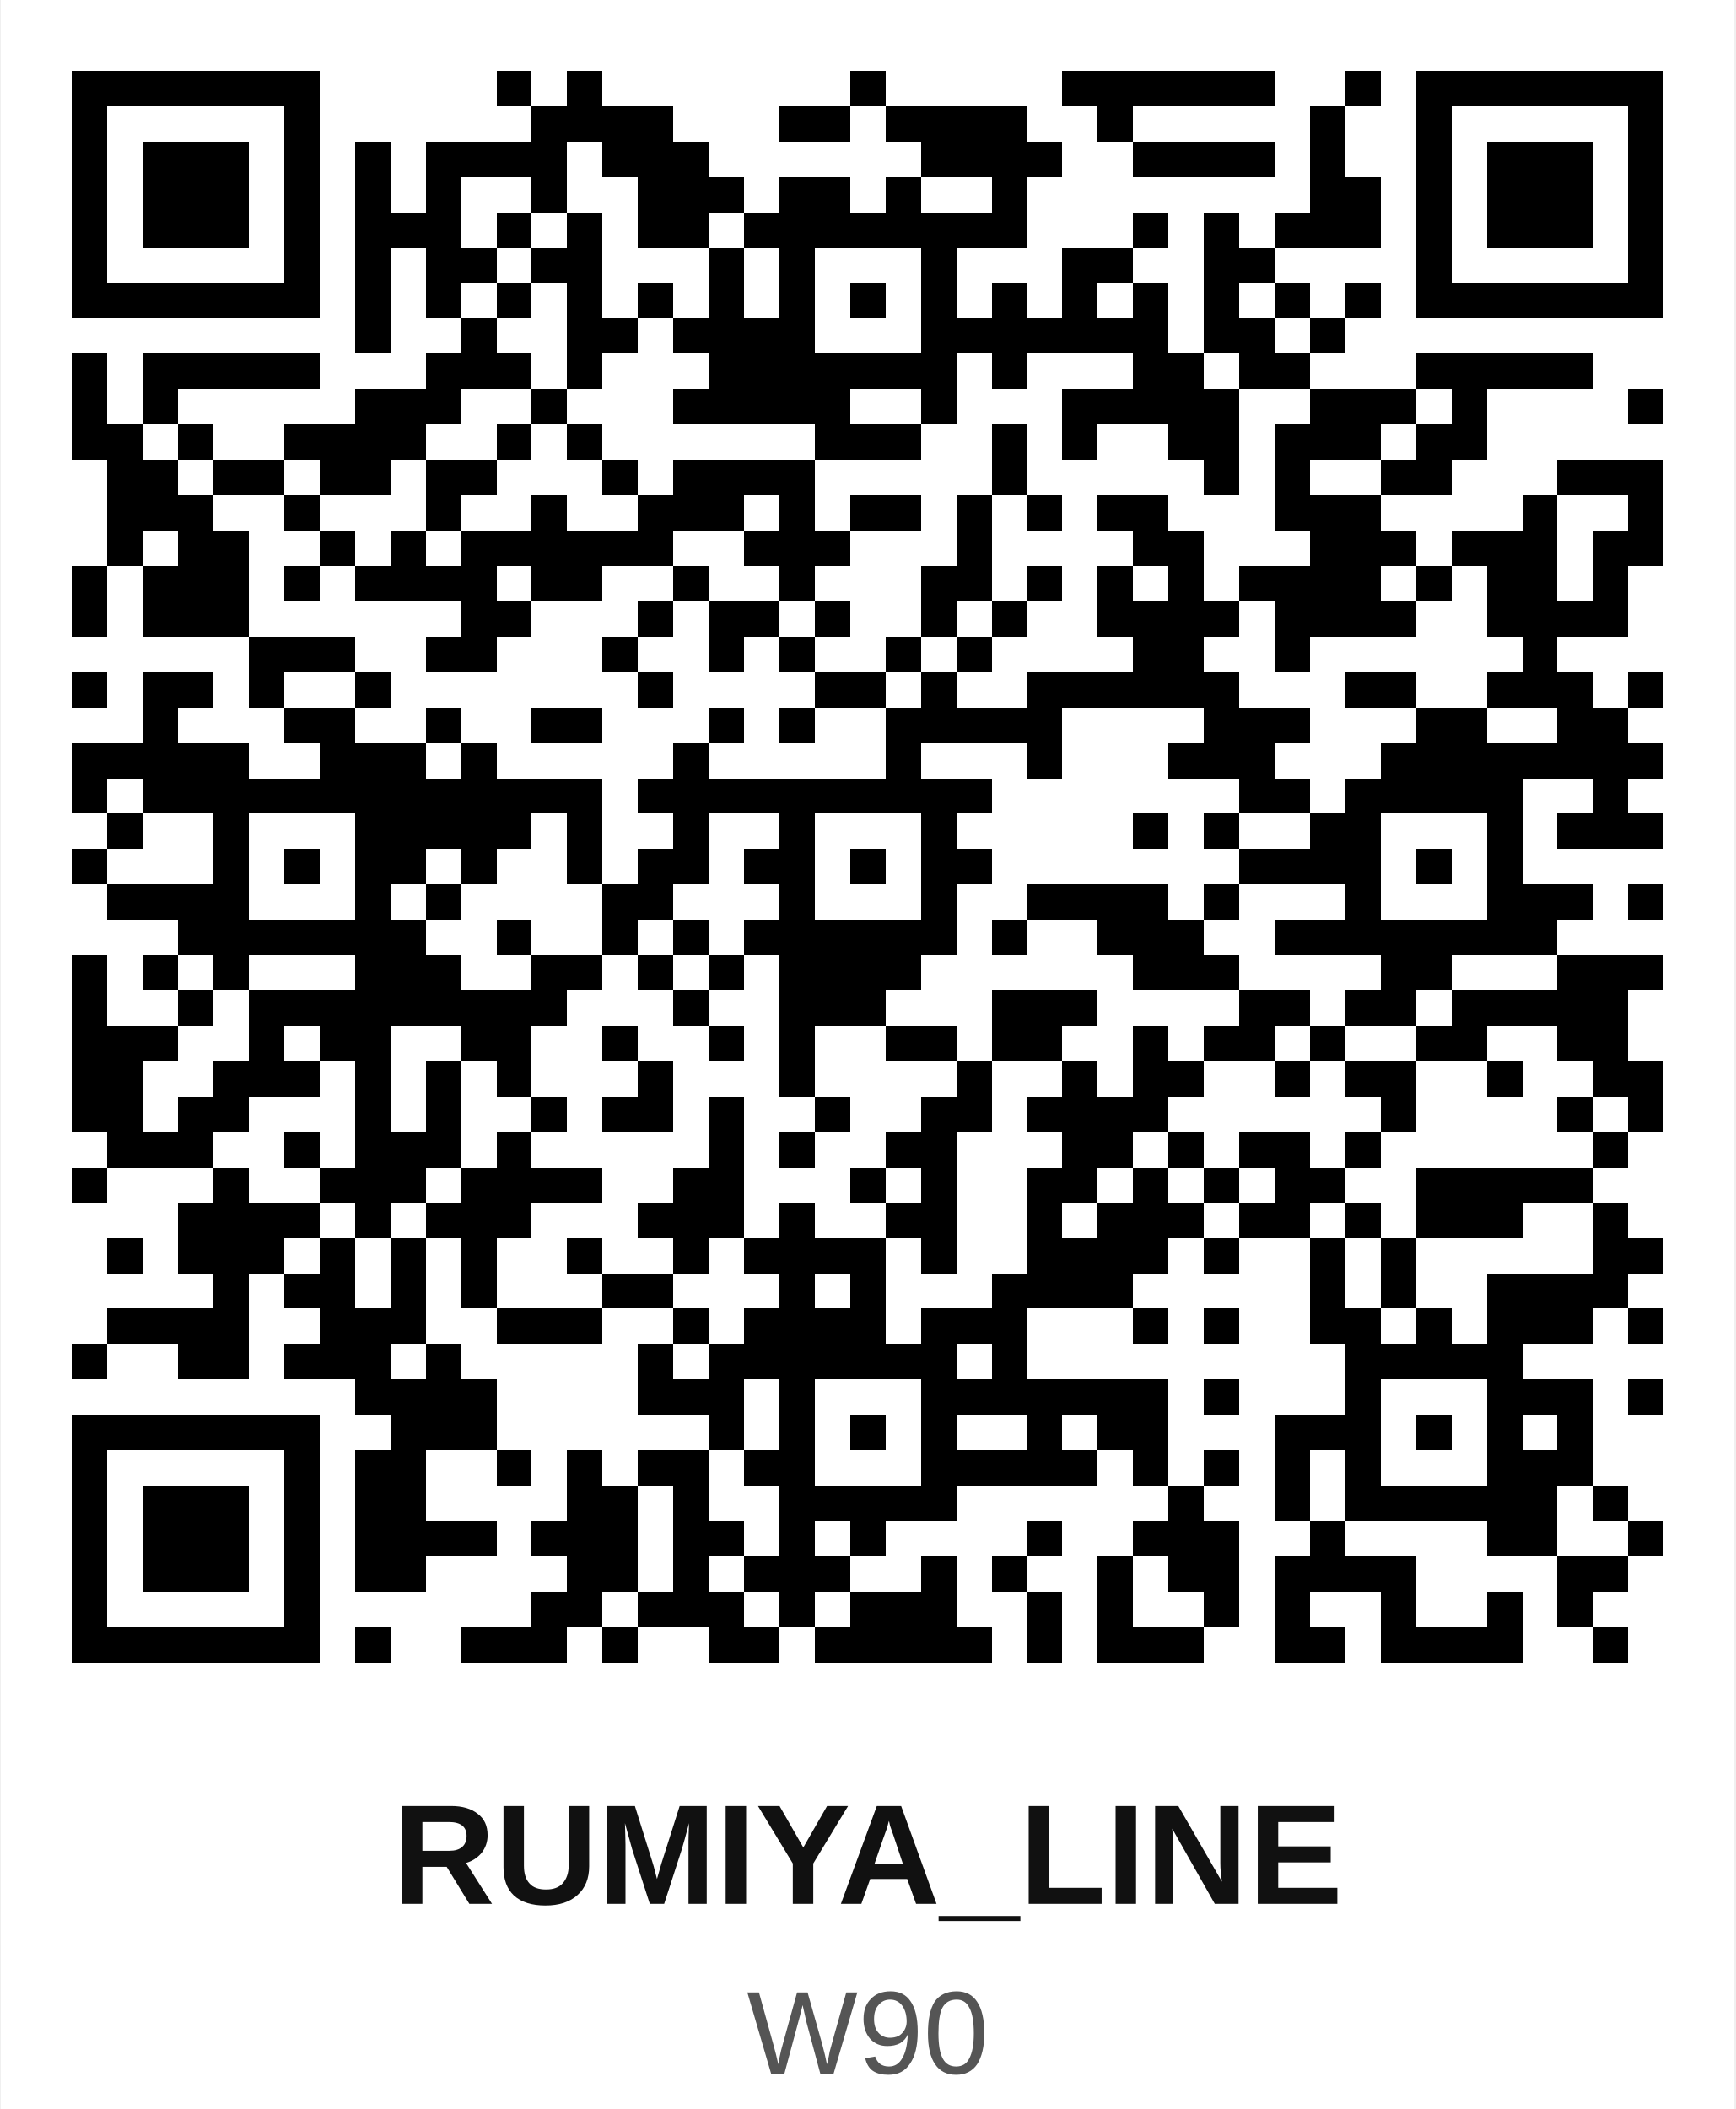
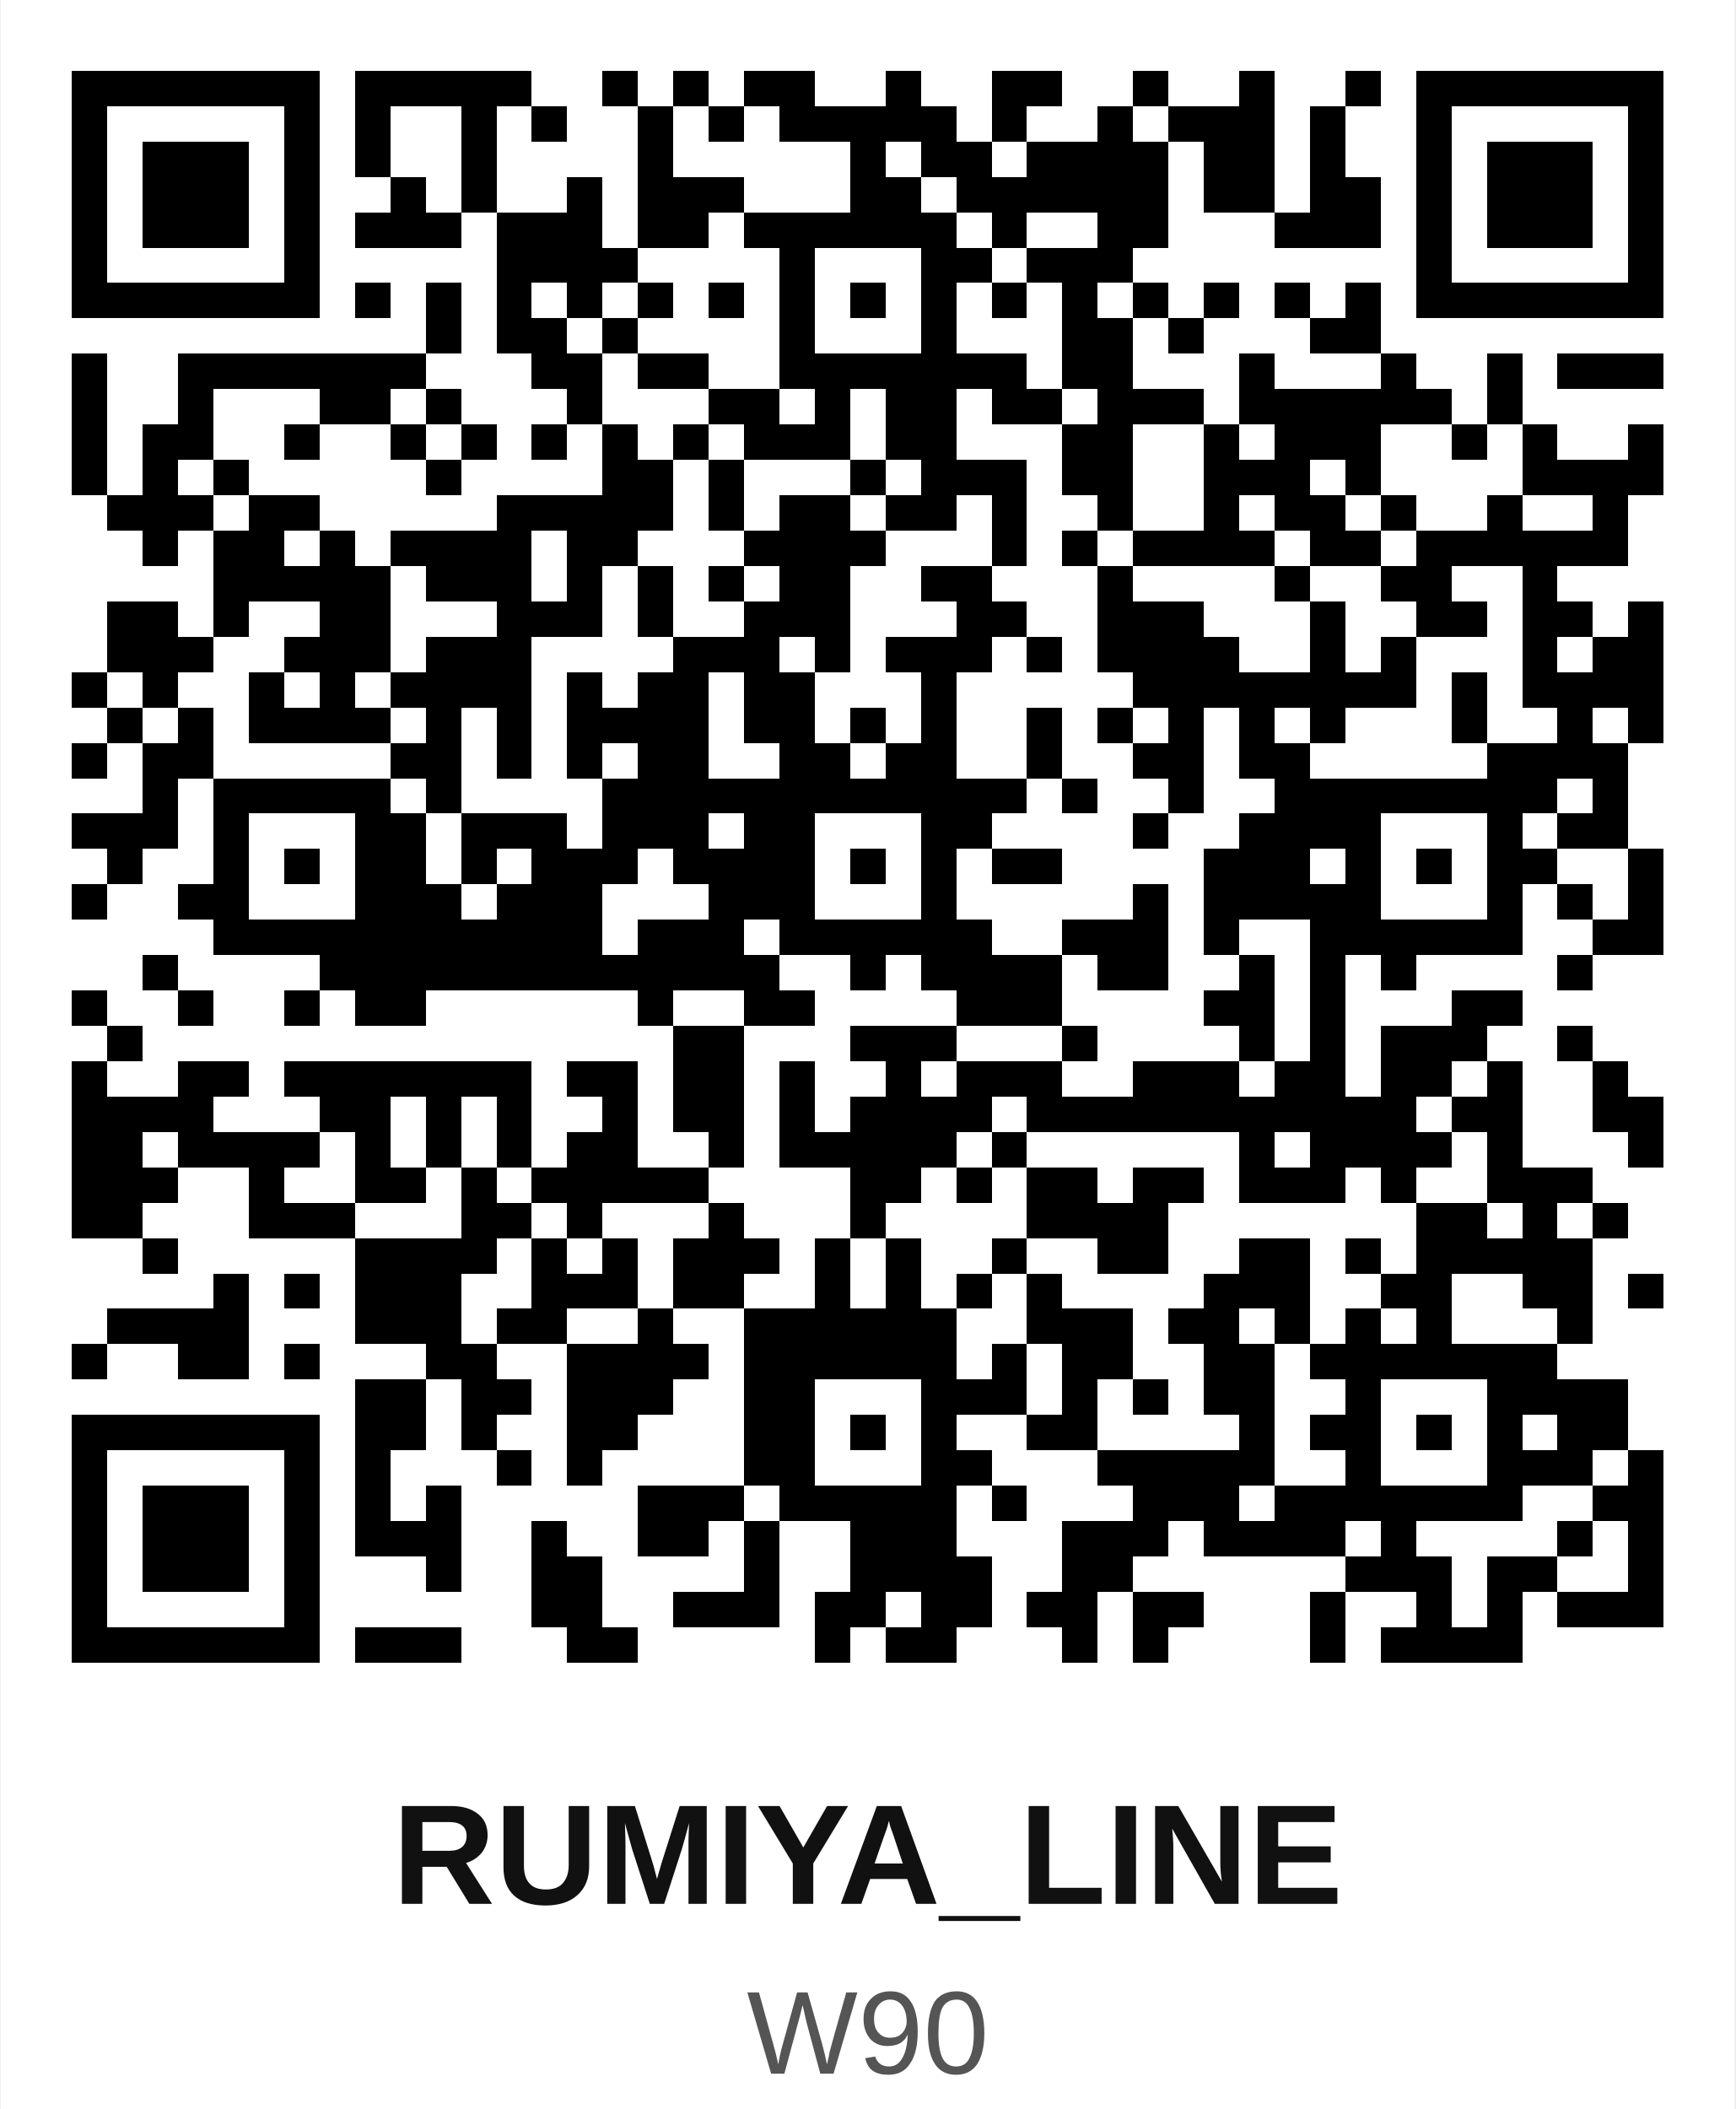
<svg xmlns="http://www.w3.org/2000/svg" width="200" height="243" viewBox="0 0 49.00 59.62" shape-rendering="crispEdges">
  <path fill="#ffffff" d="M0 0h49v49H0z" />
-   <path stroke="#000000" d="M2 2.5h7m5 0h1m1 0h1m7 0h1m5 0h6m2 0h1m1 0h7M2 3.5h1m5 0h1m6 0h4m3 0h2m1 0h4m2 0h1m5 0h1m2 0h1m5 0h1M2 4.5h1m1 0h3m1 0h1m1 0h1m1 0h4m1 0h3m6 0h4m2 0h4m1 0h1m2 0h1m1 0h3m1 0h1M2 5.5h1m1 0h3m1 0h1m1 0h1m1 0h1m2 0h1m2 0h3m1 0h2m1 0h1m2 0h1m8 0h2m1 0h1m1 0h3m1 0h1M2 6.5h1m1 0h3m1 0h1m1 0h3m1 0h1m1 0h1m1 0h2m1 0h8m3 0h1m1 0h1m1 0h3m1 0h1m1 0h3m1 0h1M2 7.5h1m5 0h1m1 0h1m1 0h2m1 0h2m3 0h1m1 0h1m3 0h1m3 0h2m2 0h2m4 0h1m5 0h1M2 8.5h7m1 0h1m1 0h1m1 0h1m1 0h1m1 0h1m1 0h1m1 0h1m1 0h1m1 0h1m1 0h1m1 0h1m1 0h1m1 0h1m1 0h1m1 0h1m1 0h7M10 9.5h1m2 0h1m2 0h2m1 0h4m3 0h7m1 0h2m1 0h1M2 10.5h1m1 0h5m3 0h3m1 0h1m3 0h7m1 0h1m3 0h2m1 0h2m3 0h5M2 11.5h1m1 0h1m5 0h3m2 0h1m3 0h5m2 0h1m3 0h5m2 0h3m1 0h1m4 0h1M2 12.5h2m1 0h1m2 0h4m2 0h1m1 0h1m6 0h3m2 0h1m1 0h1m2 0h2m1 0h3m1 0h2M3 13.5h2m1 0h2m1 0h2m1 0h2m3 0h1m1 0h4m5 0h1m5 0h1m1 0h1m2 0h2m3 0h3M3 14.5h3m2 0h1m3 0h1m2 0h1m2 0h3m1 0h1m1 0h2m1 0h1m1 0h1m1 0h2m3 0h3m4 0h1m2 0h1M3 15.5h1m1 0h2m2 0h1m1 0h1m1 0h6m2 0h3m3 0h1m4 0h2m3 0h3m1 0h3m1 0h2M2 16.5h1m1 0h3m1 0h1m1 0h4m1 0h2m2 0h1m2 0h1m3 0h2m1 0h1m1 0h1m1 0h1m1 0h4m1 0h1m1 0h2m1 0h1M2 17.5h1m1 0h3m6 0h2m3 0h1m1 0h2m1 0h1m2 0h1m1 0h1m2 0h4m1 0h4m2 0h4M7 18.5h3m2 0h2m3 0h1m2 0h1m1 0h1m2 0h1m1 0h1m4 0h2m2 0h1m6 0h1M2 19.5h1m1 0h2m1 0h1m2 0h1m7 0h1m4 0h2m1 0h1m2 0h6m3 0h2m2 0h3m1 0h1M4 20.5h1m3 0h2m2 0h1m2 0h2m3 0h1m1 0h1m2 0h5m4 0h3m3 0h2m2 0h2M2 21.5h5m2 0h3m1 0h1m5 0h1m5 0h1m3 0h1m3 0h3m3 0h8M2 22.5h1m1 0h13m1 0h10m7 0h2m1 0h5m2 0h1M3 23.5h1m2 0h1m3 0h5m1 0h1m2 0h1m2 0h1m3 0h1m5 0h1m1 0h1m2 0h2m3 0h1m1 0h3M2 24.5h1m3 0h1m1 0h1m1 0h2m1 0h1m2 0h1m1 0h2m1 0h2m1 0h1m1 0h2m7 0h4m1 0h1m1 0h1M3 25.5h4m3 0h1m1 0h1m4 0h2m3 0h1m3 0h1m2 0h4m1 0h1m3 0h1m3 0h3m1 0h1M5 26.5h7m2 0h1m2 0h1m1 0h1m1 0h6m1 0h1m2 0h3m2 0h8M2 27.5h1m1 0h1m1 0h1m3 0h3m2 0h2m1 0h1m1 0h1m1 0h4m6 0h3m4 0h2m3 0h3M2 28.5h1m2 0h1m1 0h9m3 0h1m2 0h3m3 0h3m4 0h2m1 0h2m1 0h5M2 29.5h3m2 0h1m1 0h2m2 0h2m2 0h1m2 0h1m1 0h1m2 0h2m1 0h2m2 0h1m1 0h2m1 0h1m2 0h2m2 0h2M2 30.5h2m2 0h3m1 0h1m1 0h1m1 0h1m3 0h1m3 0h1m4 0h1m2 0h1m1 0h2m2 0h1m1 0h2m2 0h1m2 0h2M2 31.5h2m1 0h2m3 0h1m1 0h1m2 0h1m1 0h2m1 0h1m2 0h1m2 0h2m1 0h4m6 0h1m4 0h1m1 0h1M3 32.5h3m2 0h1m1 0h3m1 0h1m5 0h1m1 0h1m2 0h2m3 0h2m1 0h1m1 0h2m1 0h1m6 0h1M2 33.5h1m3 0h1m2 0h3m1 0h4m2 0h2m3 0h1m1 0h1m2 0h2m1 0h1m1 0h1m1 0h2m2 0h5M5 34.5h4m1 0h1m1 0h3m3 0h3m1 0h1m2 0h2m2 0h1m1 0h3m1 0h2m1 0h1m1 0h3m2 0h1M3 35.5h1m1 0h3m1 0h1m1 0h1m1 0h1m2 0h1m2 0h1m1 0h4m1 0h1m2 0h4m1 0h1m2 0h1m1 0h1m5 0h2M6 36.5h1m1 0h2m1 0h1m1 0h1m3 0h2m3 0h1m1 0h1m3 0h4m5 0h1m1 0h1m2 0h4M3 37.5h4m2 0h3m2 0h3m2 0h1m1 0h4m1 0h3m3 0h1m1 0h1m2 0h2m1 0h1m1 0h3m1 0h1M2 38.5h1m2 0h2m1 0h3m1 0h1m5 0h1m1 0h7m1 0h1m9 0h5M10 39.5h4m4 0h3m1 0h1m3 0h7m1 0h1m3 0h1m3 0h3m1 0h1M2 40.5h7m2 0h3m6 0h1m1 0h1m1 0h1m1 0h1m2 0h1m1 0h2m3 0h3m1 0h1m1 0h1m1 0h1M2 41.5h1m5 0h1m1 0h2m2 0h1m1 0h1m1 0h2m1 0h2m3 0h5m1 0h1m1 0h1m1 0h1m1 0h1m3 0h3M2 42.5h1m1 0h3m1 0h1m1 0h2m4 0h2m1 0h1m2 0h5m6 0h1m2 0h1m1 0h6m1 0h1M2 43.5h1m1 0h3m1 0h1m1 0h4m1 0h3m1 0h2m1 0h1m1 0h1m4 0h1m2 0h3m2 0h1m4 0h2m2 0h1M2 44.5h1m1 0h3m1 0h1m1 0h2m4 0h2m1 0h1m1 0h3m2 0h1m1 0h1m2 0h1m1 0h2m1 0h4m4 0h2M2 45.5h1m5 0h1m6 0h2m1 0h3m1 0h1m1 0h3m2 0h1m1 0h1m2 0h1m1 0h1m2 0h1m2 0h1m1 0h1M2 46.5h7m1 0h1m2 0h3m1 0h1m2 0h2m1 0h5m1 0h1m1 0h3m2 0h2m1 0h4m2 0h1" />
+   <path stroke="#000000" d="M2 2.5h7m1 0h5m2 0h1m1 0h1m1 0h2m2 0h1m2 0h2m2 0h1m2 0h1m2 0h1m1 0h7M2 3.5h1m5 0h1m1 0h1m2 0h1m1 0h1m2 0h1m1 0h1m1 0h5m1 0h1m2 0h1m1 0h3m1 0h1m2 0h1m5 0h1M2 4.5h1m1 0h3m1 0h1m1 0h1m2 0h1m4 0h1m5 0h1m1 0h2m1 0h4m1 0h2m1 0h1m2 0h1m1 0h3m1 0h1M2 5.5h1m1 0h3m1 0h1m2 0h1m1 0h1m2 0h1m1 0h3m3 0h2m1 0h6m1 0h2m1 0h2m1 0h1m1 0h3m1 0h1M2 6.5h1m1 0h3m1 0h1m1 0h3m1 0h3m1 0h2m1 0h6m1 0h1m2 0h2m3 0h3m1 0h1m1 0h3m1 0h1M2 7.5h1m5 0h1m5 0h4m4 0h1m3 0h2m1 0h3m8 0h1m5 0h1M2 8.5h7m1 0h1m1 0h1m1 0h1m1 0h1m1 0h1m1 0h1m1 0h1m1 0h1m1 0h1m1 0h1m1 0h1m1 0h1m1 0h1m1 0h1m1 0h1m1 0h7M12 9.5h1m1 0h2m1 0h1m4 0h1m3 0h1m3 0h2m1 0h1m3 0h2M2 10.5h1m2 0h7m3 0h2m1 0h2m2 0h7m1 0h2m3 0h1m3 0h1m2 0h1m1 0h3M2 11.5h1m2 0h1m3 0h2m1 0h1m3 0h1m3 0h2m1 0h1m1 0h2m1 0h2m1 0h3m1 0h6m1 0h1M2 12.5h1m1 0h2m2 0h1m2 0h1m1 0h1m1 0h1m1 0h1m1 0h1m1 0h3m1 0h2m3 0h2m2 0h1m1 0h3m2 0h1m1 0h1m2 0h1M2 13.5h1m1 0h1m1 0h1m5 0h1m4 0h2m1 0h1m3 0h1m1 0h3m1 0h2m2 0h3m1 0h1m4 0h4M3 14.5h3m1 0h2m5 0h5m1 0h1m1 0h2m1 0h2m1 0h1m2 0h1m2 0h1m1 0h2m1 0h1m2 0h1m2 0h1M4 15.5h1m1 0h2m1 0h1m1 0h4m1 0h2m3 0h4m3 0h1m1 0h1m1 0h4m1 0h2m1 0h6M6 16.5h5m1 0h3m1 0h1m1 0h1m1 0h1m1 0h2m2 0h2m3 0h1m4 0h1m2 0h2m2 0h1M3 17.5h2m1 0h1m2 0h2m3 0h3m1 0h1m2 0h3m3 0h2m2 0h3m3 0h1m2 0h2m1 0h2m1 0h1M3 18.5h3m2 0h3m1 0h3m4 0h3m1 0h1m1 0h3m1 0h1m1 0h4m2 0h1m1 0h1m3 0h1m1 0h2M2 19.5h1m1 0h1m2 0h1m1 0h1m1 0h4m1 0h1m1 0h2m1 0h2m3 0h1m5 0h8m1 0h1m1 0h4M3 20.5h1m1 0h1m1 0h4m1 0h1m1 0h1m1 0h4m1 0h2m1 0h1m1 0h1m2 0h1m1 0h1m1 0h1m1 0h1m1 0h1m3 0h1m2 0h1m1 0h1M2 21.5h1m1 0h2m5 0h2m1 0h1m1 0h1m1 0h2m2 0h2m1 0h2m2 0h1m2 0h2m1 0h2m5 0h4M4 22.5h1m1 0h5m1 0h1m4 0h12m1 0h1m2 0h1m2 0h8m1 0h1M2 23.5h3m1 0h1m3 0h2m1 0h3m1 0h3m1 0h2m3 0h2m4 0h1m2 0h4m3 0h1m1 0h2M3 24.5h1m2 0h1m1 0h1m1 0h2m1 0h1m1 0h3m1 0h4m1 0h1m1 0h1m1 0h2m4 0h3m1 0h1m1 0h1m1 0h2m2 0h1M2 25.5h1m2 0h2m3 0h3m1 0h3m3 0h3m3 0h1m5 0h1m1 0h5m3 0h1m1 0h1m1 0h1M6 26.5h11m1 0h3m1 0h6m2 0h3m1 0h1m2 0h6m2 0h2M4 27.5h1m4 0h13m2 0h1m1 0h4m1 0h2m2 0h1m1 0h1m1 0h1m4 0h1M2 28.5h1m2 0h1m2 0h1m1 0h2m6 0h1m2 0h2m4 0h3m4 0h2m1 0h1m3 0h2M3 29.5h1m15 0h2m3 0h3m3 0h1m4 0h1m1 0h1m1 0h3m2 0h1M2 30.5h1m2 0h2m1 0h7m1 0h2m1 0h2m1 0h1m2 0h1m1 0h3m2 0h3m1 0h2m1 0h2m1 0h1m2 0h1M2 31.5h4m3 0h2m1 0h1m1 0h1m2 0h1m1 0h2m1 0h1m1 0h4m1 0h11m1 0h2m2 0h2M2 32.5h2m1 0h4m1 0h1m1 0h1m1 0h1m1 0h2m2 0h1m1 0h5m1 0h1m6 0h1m1 0h4m1 0h1m3 0h1M2 33.5h3m2 0h1m2 0h2m1 0h1m1 0h5m4 0h2m1 0h1m1 0h2m1 0h2m1 0h3m1 0h1m2 0h3M2 34.5h2m3 0h3m3 0h2m1 0h1m3 0h1m3 0h1m4 0h4m7 0h2m1 0h1m1 0h1M4 35.5h1m5 0h4m1 0h1m1 0h1m1 0h3m1 0h1m1 0h1m2 0h1m2 0h2m2 0h2m1 0h1m1 0h5M6 36.5h1m1 0h1m1 0h3m2 0h3m1 0h2m2 0h1m1 0h1m1 0h1m1 0h1m4 0h3m2 0h2m2 0h2m1 0h1M3 37.5h4m3 0h3m1 0h2m2 0h1m2 0h6m2 0h3m1 0h2m1 0h1m1 0h1m1 0h1m3 0h1M2 38.5h1m2 0h2m1 0h1m3 0h2m2 0h4m1 0h6m1 0h1m1 0h2m2 0h2m1 0h7M10 39.5h2m1 0h2m1 0h3m2 0h2m3 0h3m1 0h1m1 0h1m1 0h2m2 0h1m3 0h4M2 40.5h7m1 0h2m1 0h1m2 0h2m3 0h2m1 0h1m1 0h1m2 0h2m4 0h1m1 0h2m1 0h1m1 0h1m1 0h2M2 41.5h1m5 0h1m1 0h1m3 0h1m1 0h1m4 0h2m3 0h2m3 0h5m2 0h1m3 0h3m1 0h1M2 42.5h1m1 0h3m1 0h1m1 0h1m1 0h1m5 0h3m1 0h5m1 0h1m3 0h3m1 0h7m2 0h2M2 43.5h1m1 0h3m1 0h1m1 0h3m2 0h1m2 0h2m1 0h1m2 0h3m3 0h3m1 0h4m1 0h1m4 0h1m1 0h1M2 44.5h1m1 0h3m1 0h1m3 0h1m2 0h2m4 0h1m2 0h4m2 0h2m6 0h3m1 0h2m2 0h1M2 45.5h1m5 0h1m6 0h2m2 0h3m1 0h2m1 0h2m1 0h2m1 0h2m3 0h1m2 0h1m1 0h1m1 0h3M2 46.5h7m1 0h3m3 0h2m5 0h1m1 0h2m3 0h1m1 0h1m4 0h1m1 0h4" />
  <rect x="0" y="49.00" width="49.00" height="10.62" fill="#ffffff" />
  <text x="24.50" y="53.82" text-anchor="middle" font-family="Arial,Helvetica,sans-serif" font-size="4.02" font-weight="bold" fill="#111111">RUMIYA_LINE</text>
  <text x="24.50" y="58.62" text-anchor="middle" font-family="Arial,Helvetica,sans-serif" font-size="3.33" font-weight="normal" fill="#555555">W90</text>
</svg>
